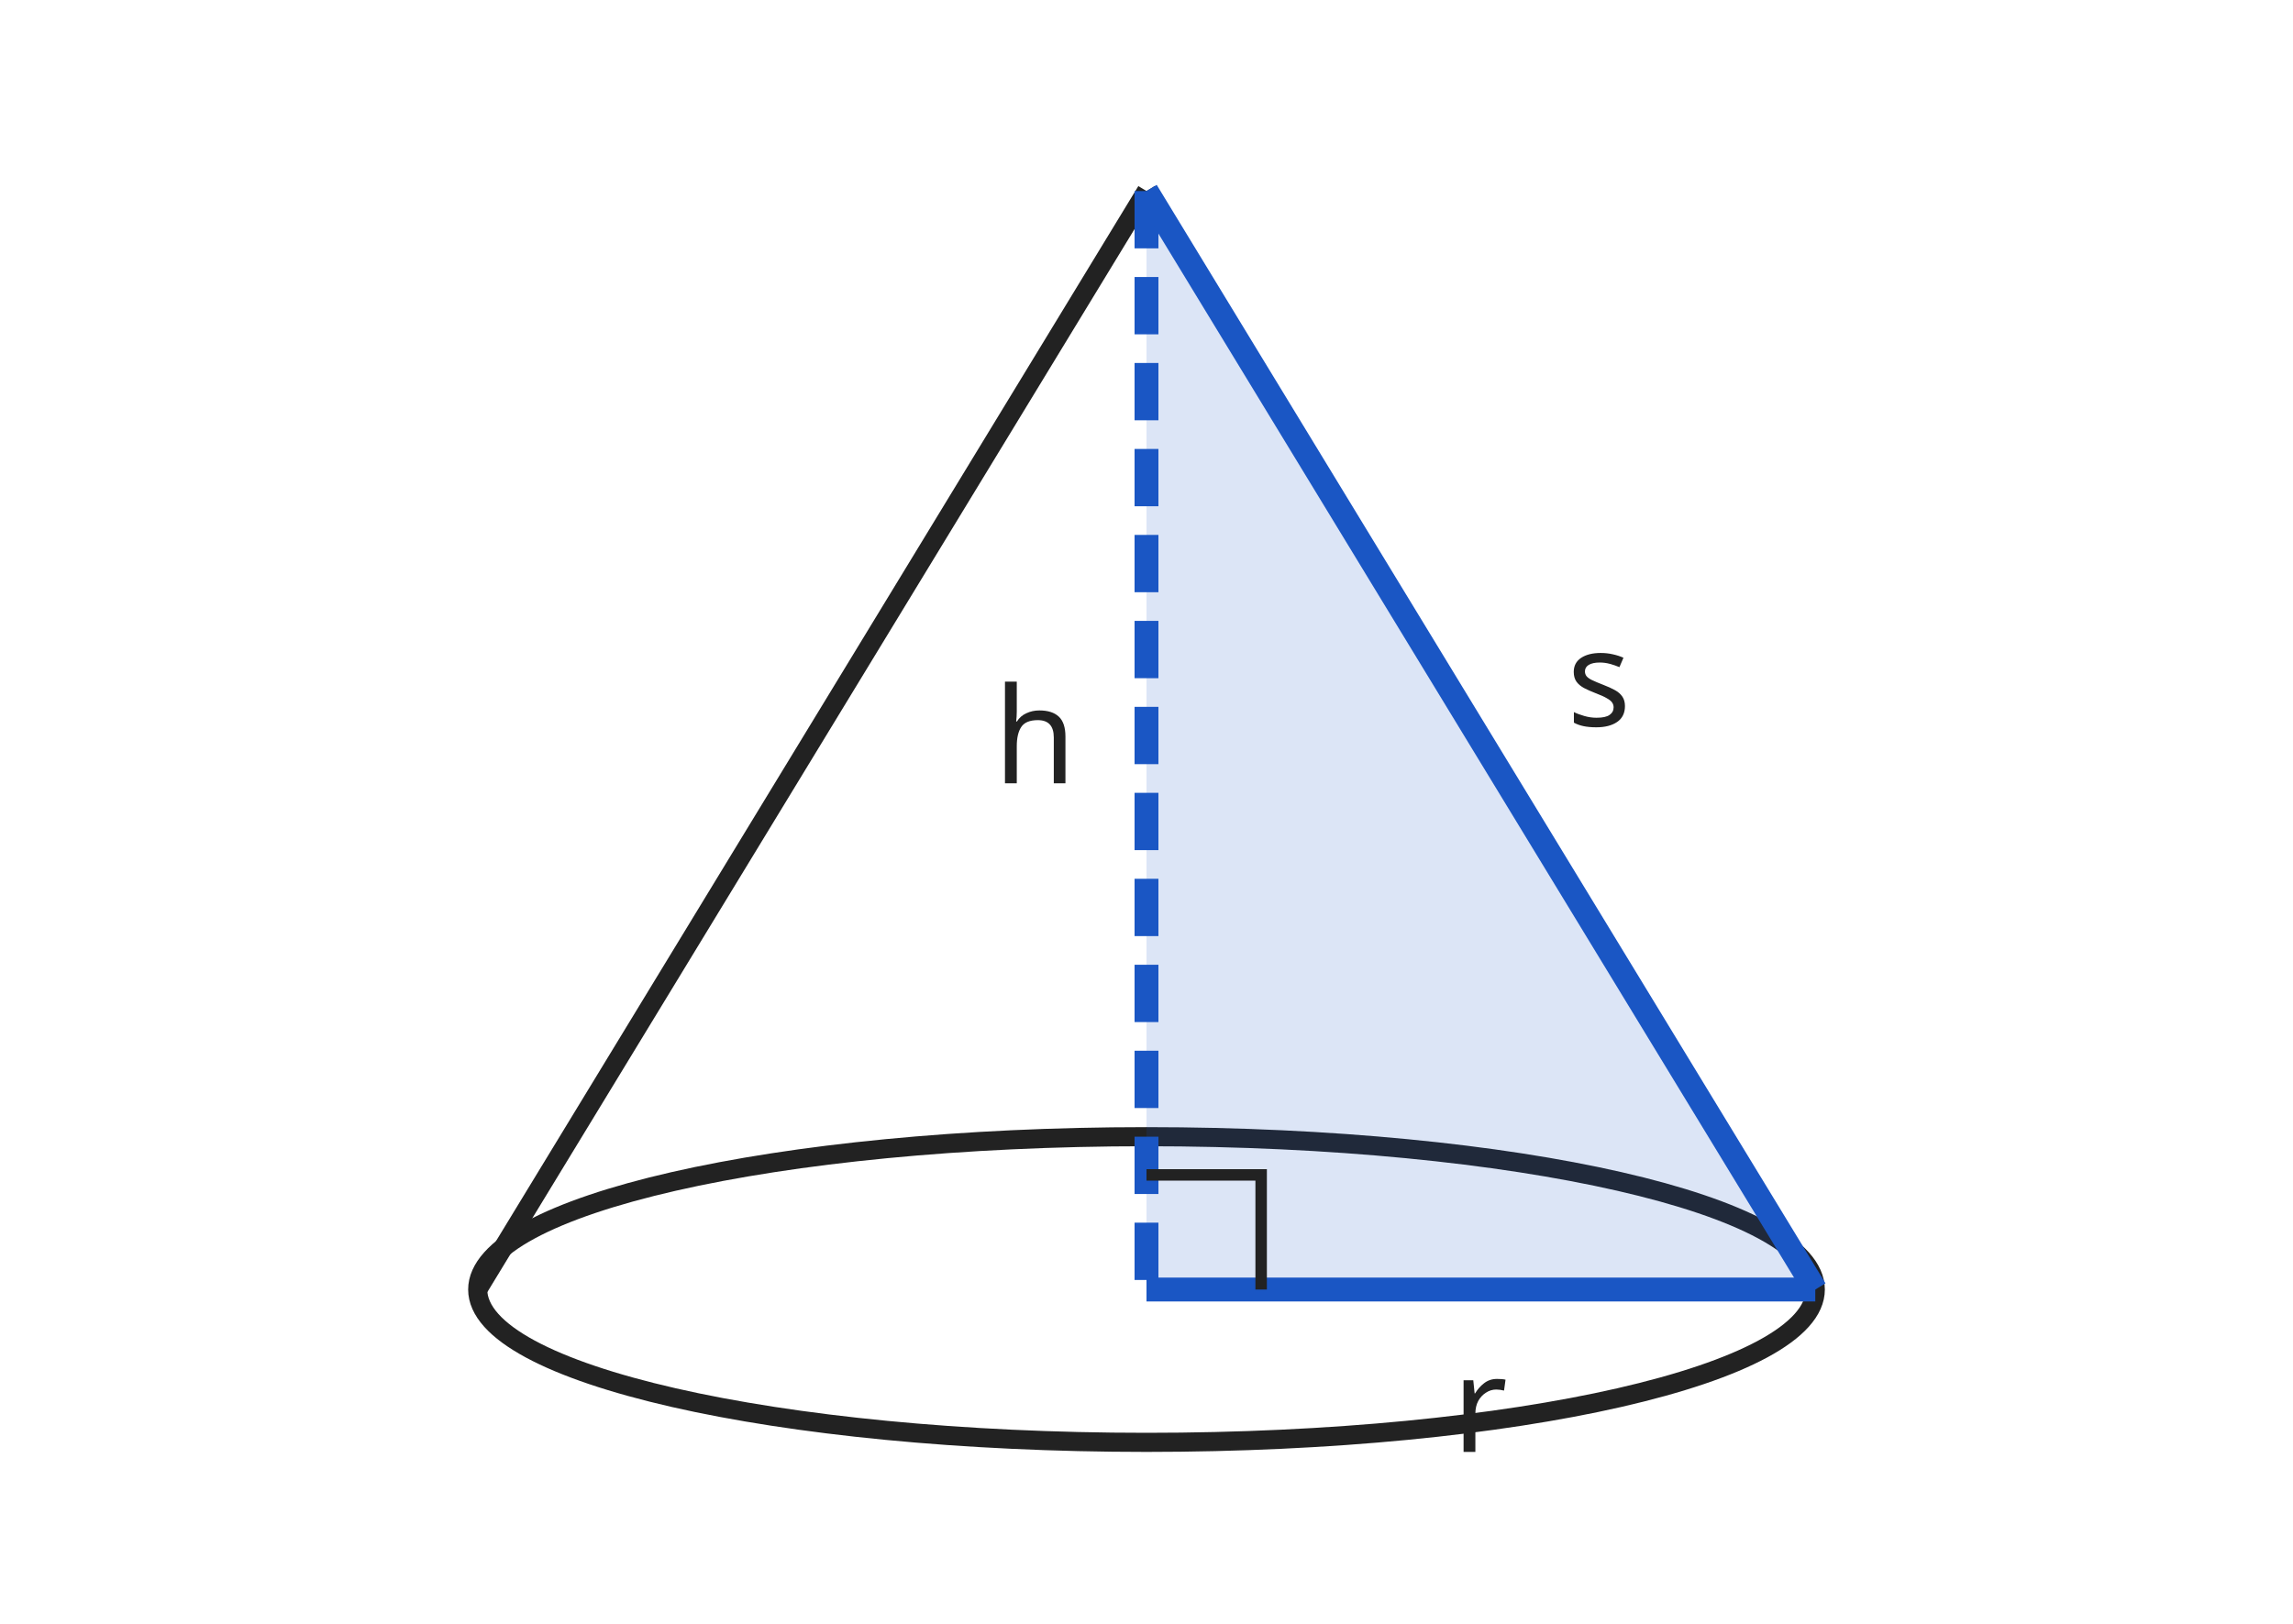
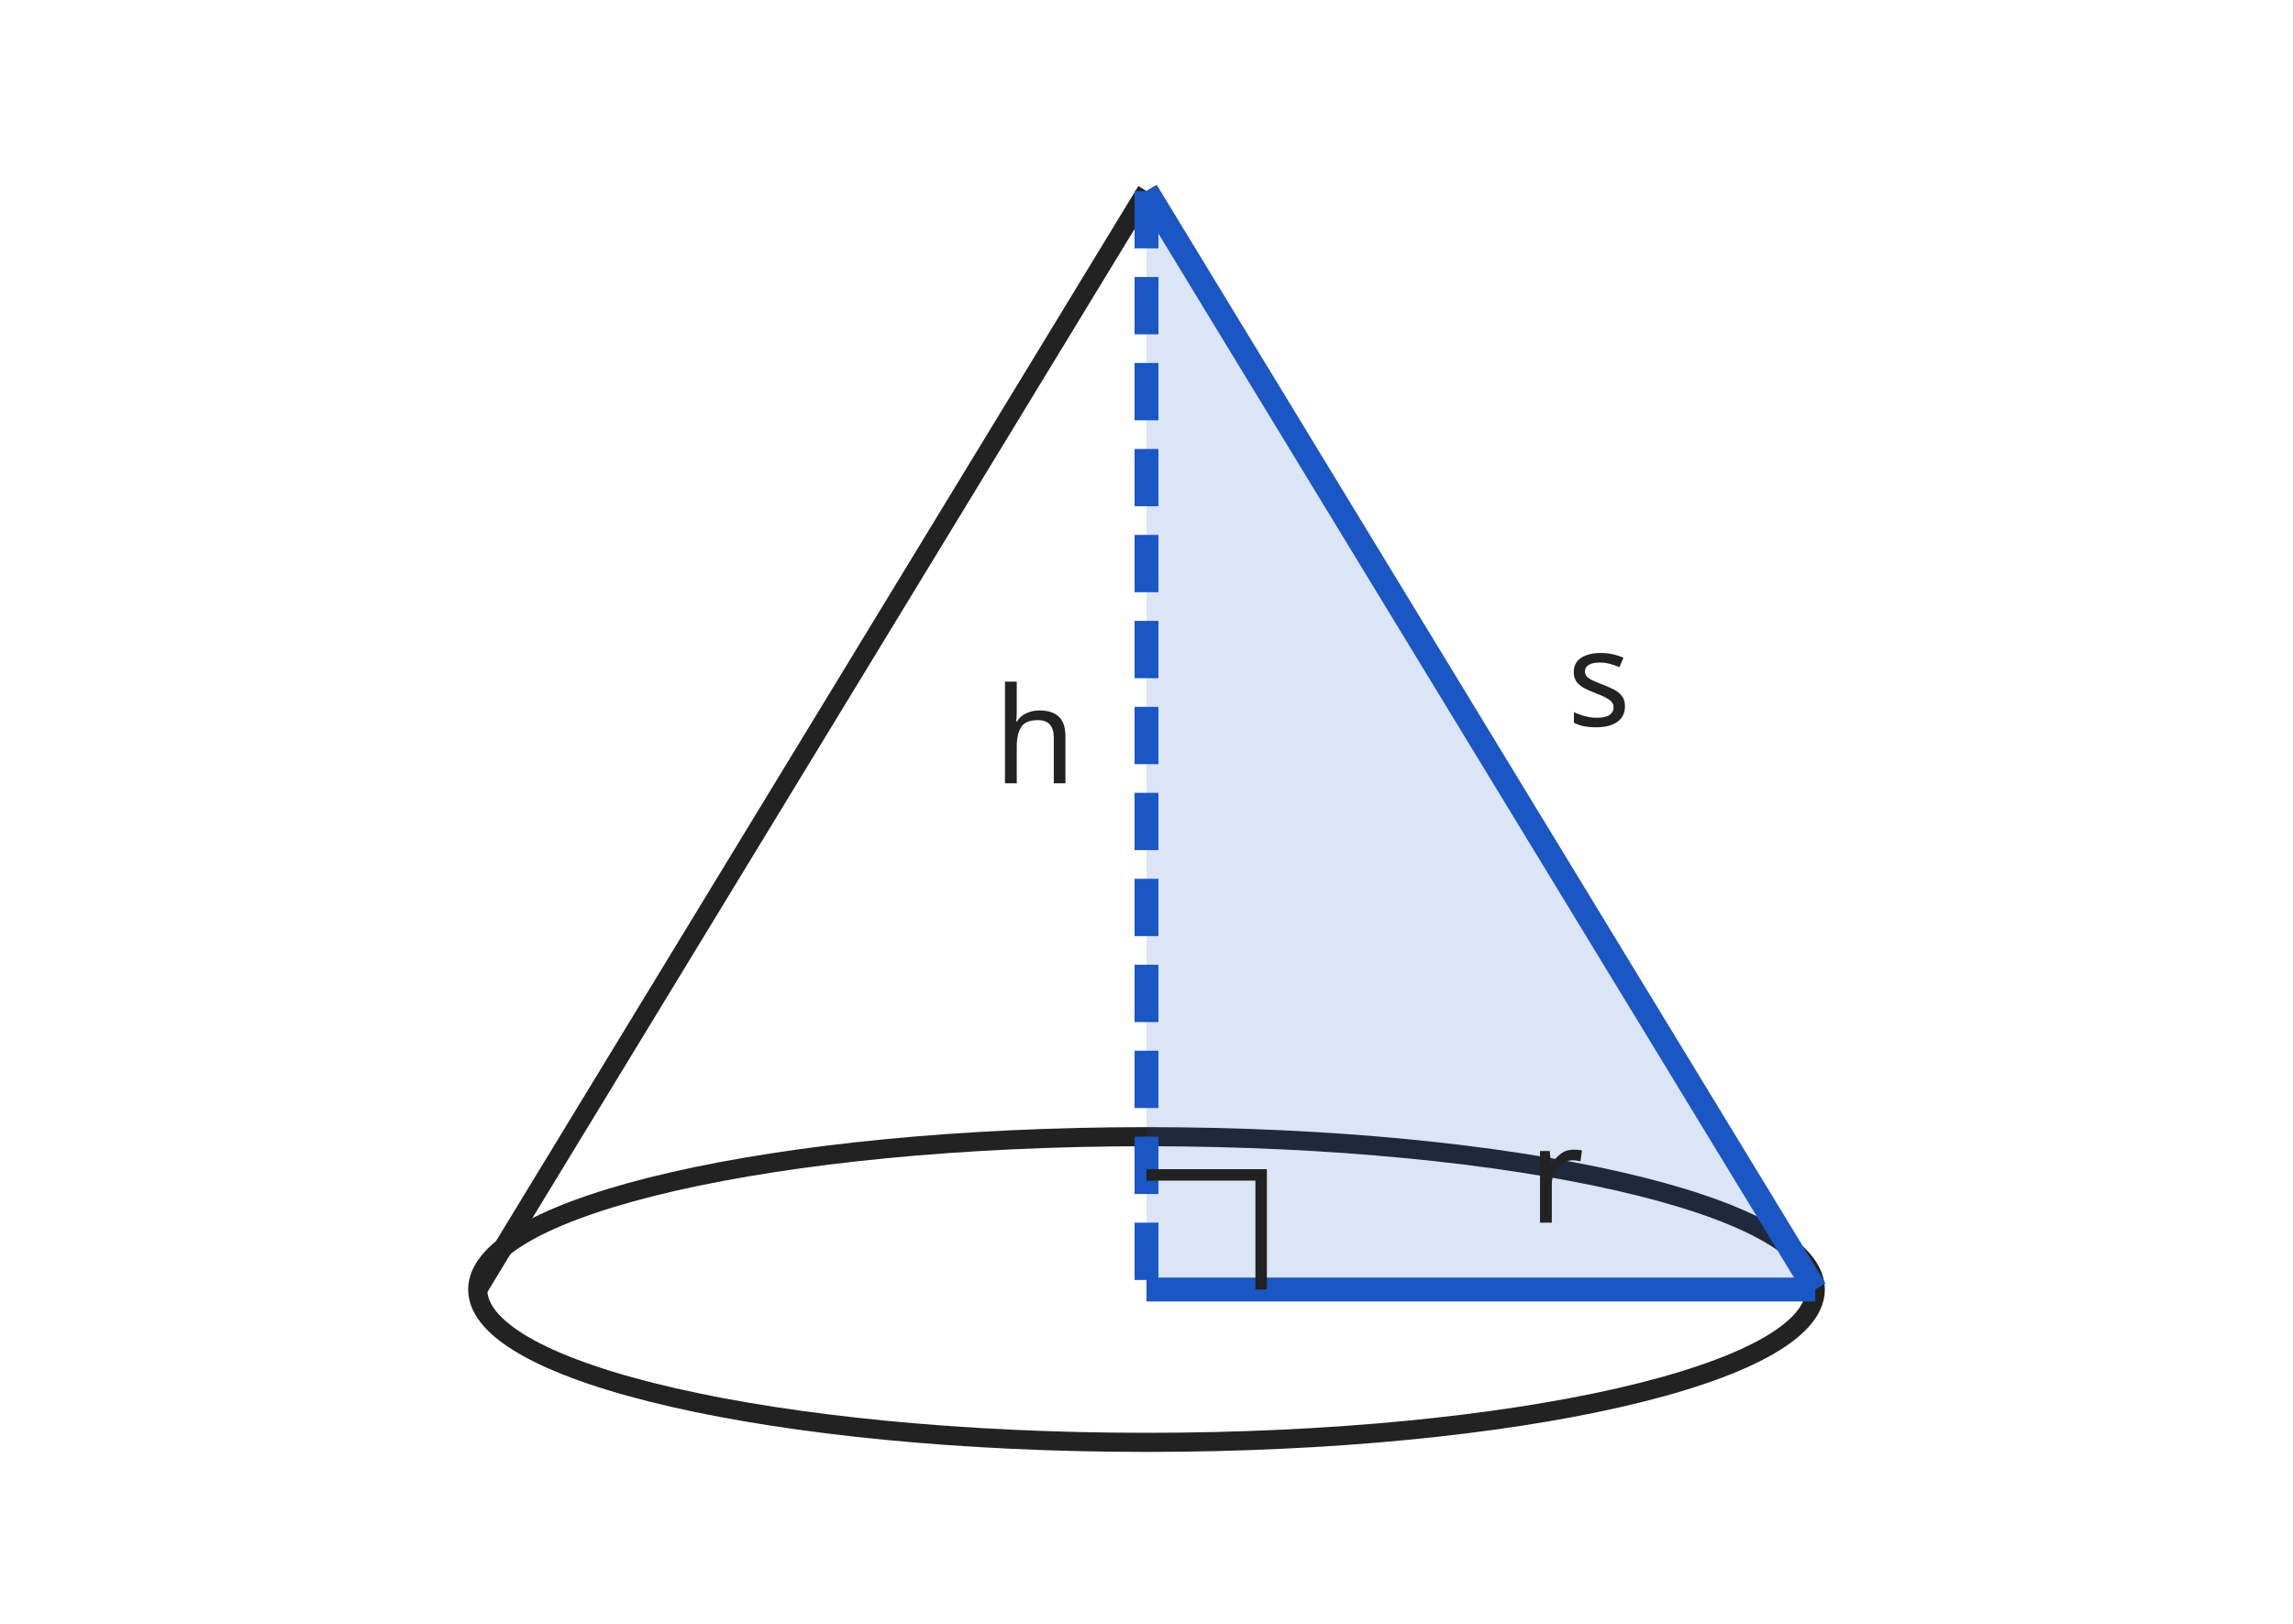
<svg xmlns="http://www.w3.org/2000/svg" viewBox="0 0 240 170" role="img" aria-labelledby="t d">
  <g fill="none" stroke="#222" stroke-width="2">
    <ellipse cx="120" cy="135" rx="70" ry="16" />
    <line x1="50" y1="135" x2="120" y2="20" />
    <line x1="190" y1="135" x2="120" y2="20" />
  </g>
  <polygon points="120,20 120,135 190,135" fill="#1a56c4" fill-opacity="0.15" />
  <line x1="120" y1="20" x2="120" y2="135" stroke="#1a56c4" stroke-width="2.5" stroke-dasharray="6 3" />
  <line x1="120" y1="135" x2="190" y2="135" stroke="#1a56c4" stroke-width="2.5" />
  <line x1="120" y1="20" x2="190" y2="135" stroke="#1a56c4" stroke-width="2.5" />
  <path d="M120,123 H132 V135" fill="none" stroke="#222" stroke-width="1.2" />
  <text x="104" y="82" font-size="14" fill="#222" font-family="sans-serif">h</text>
-   <text x="152" y="152" font-size="14" fill="#222" font-family="sans-serif">r</text>
+   <text x="160" y="128" font-size="14" fill="#222" font-family="sans-serif">r</text>
  <text x="164" y="76" font-size="14" fill="#222" font-family="sans-serif">s</text>
</svg>
